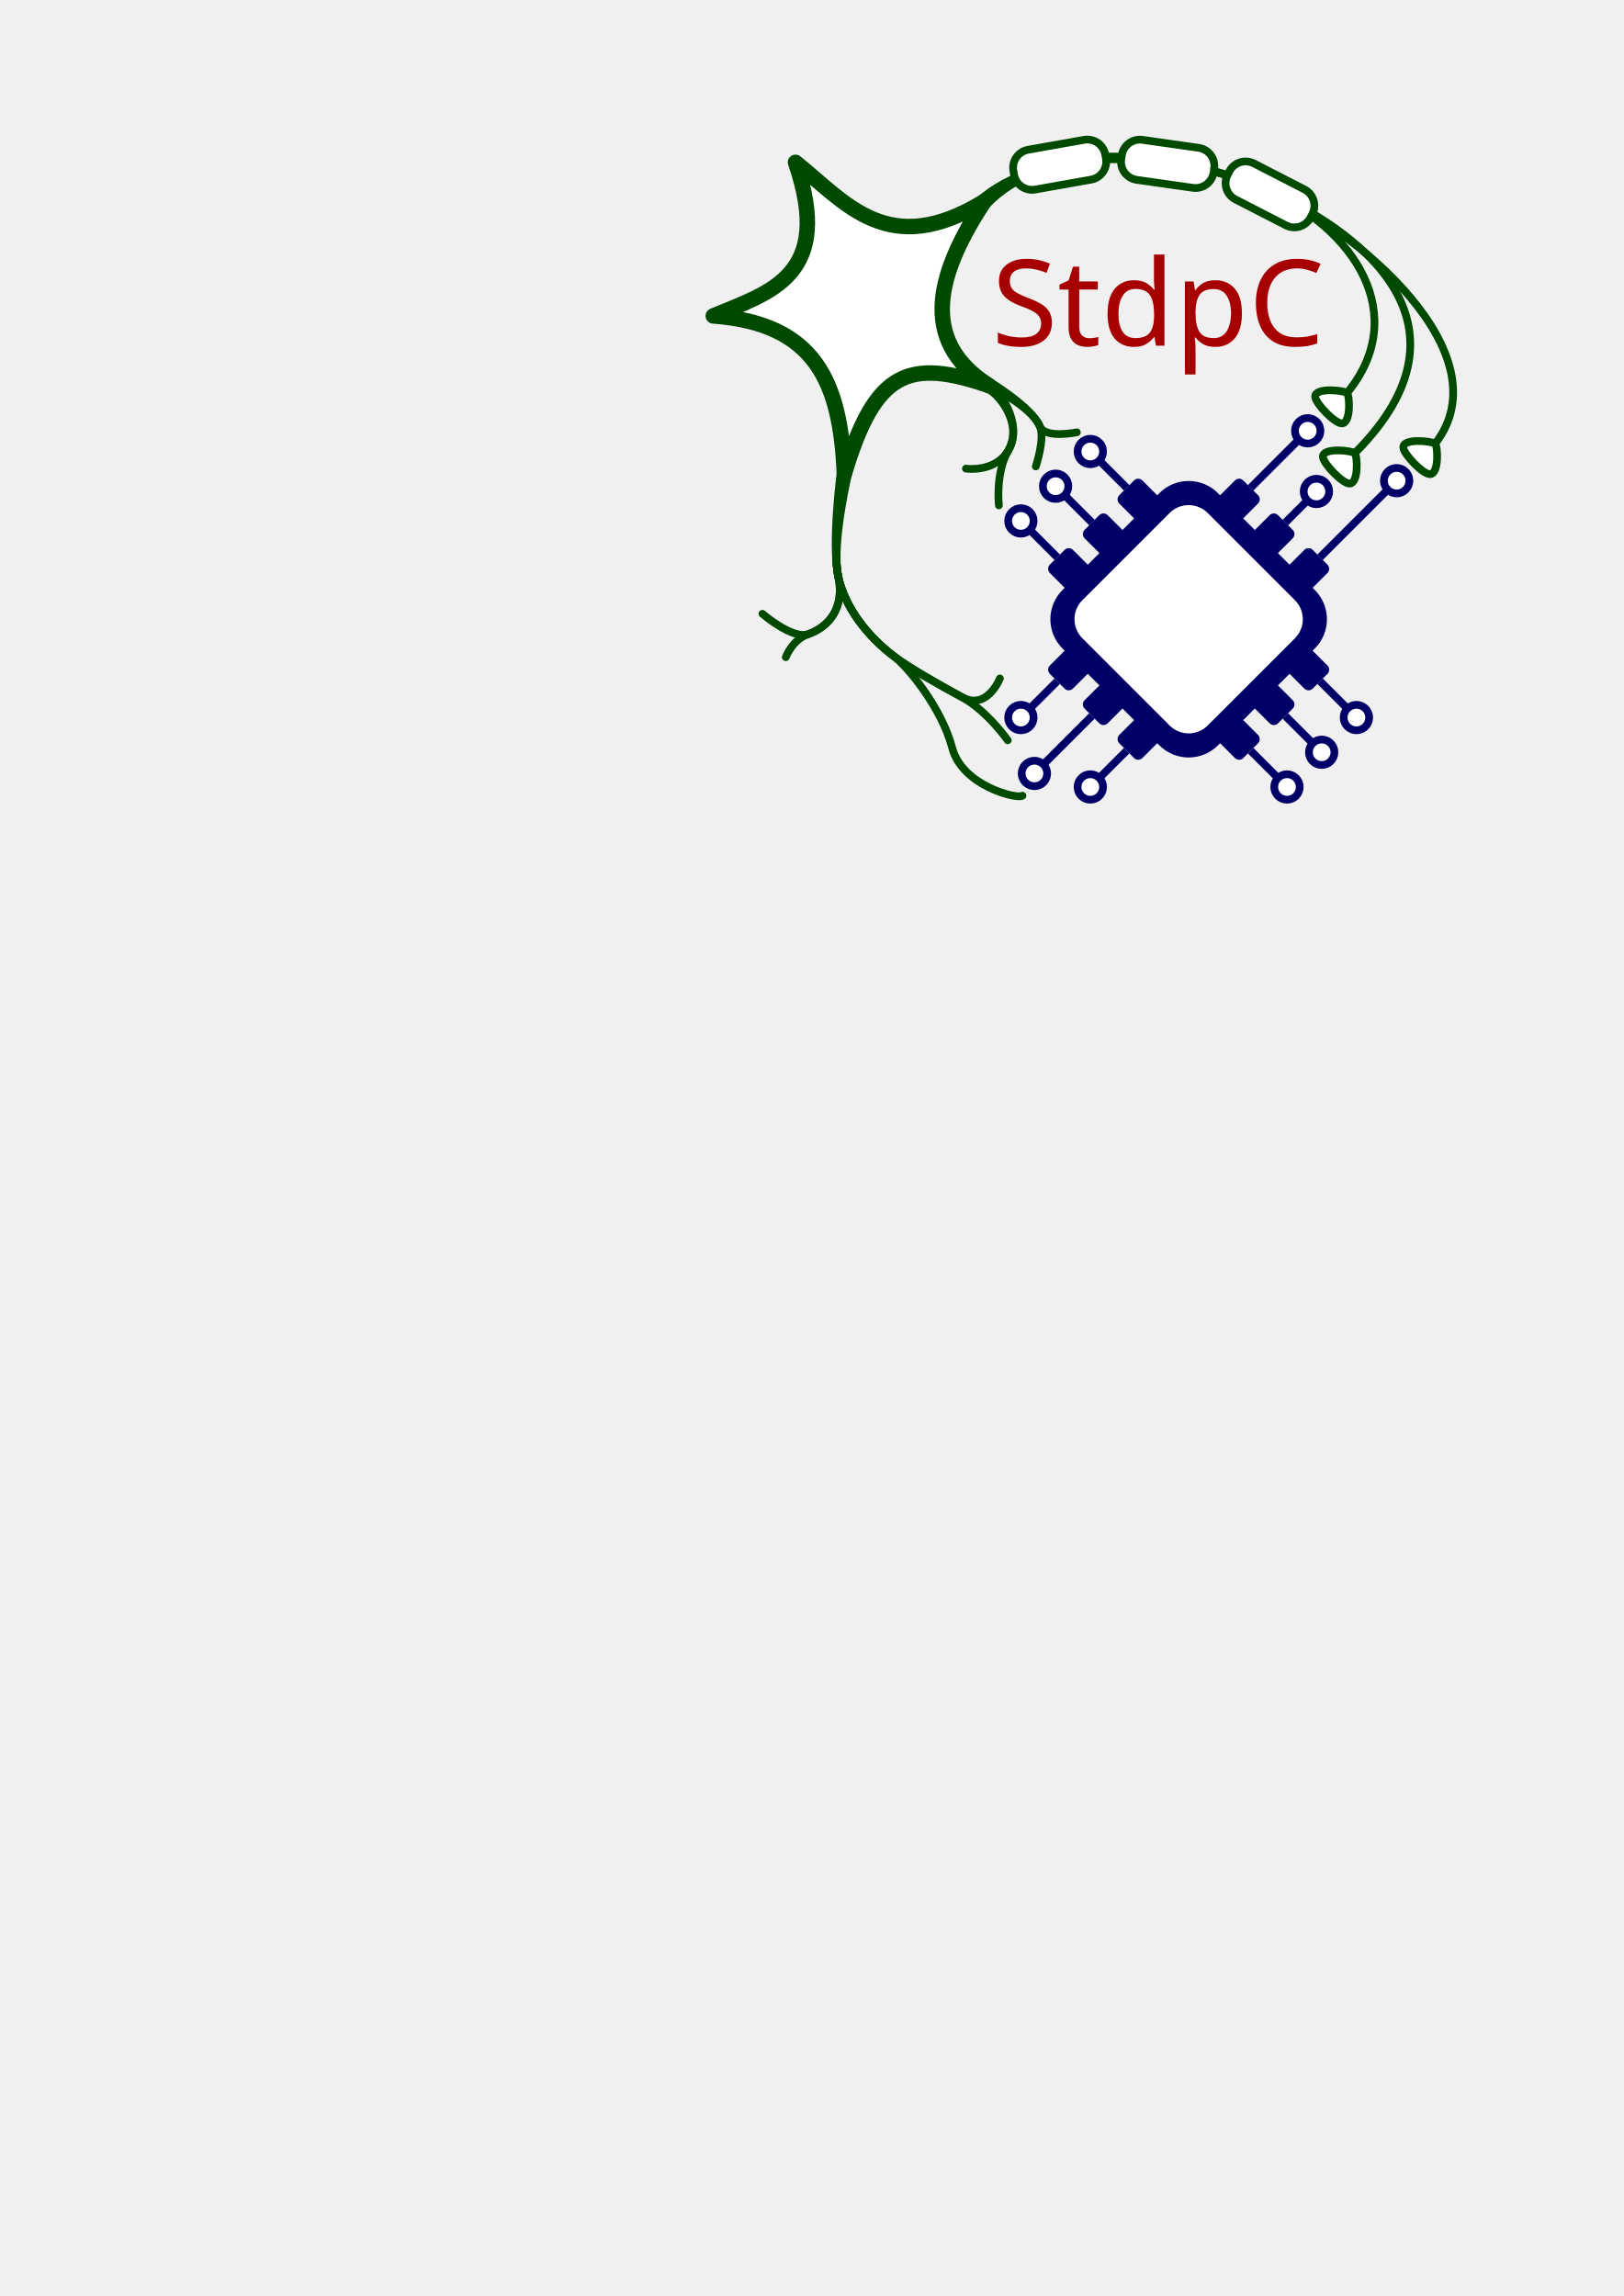
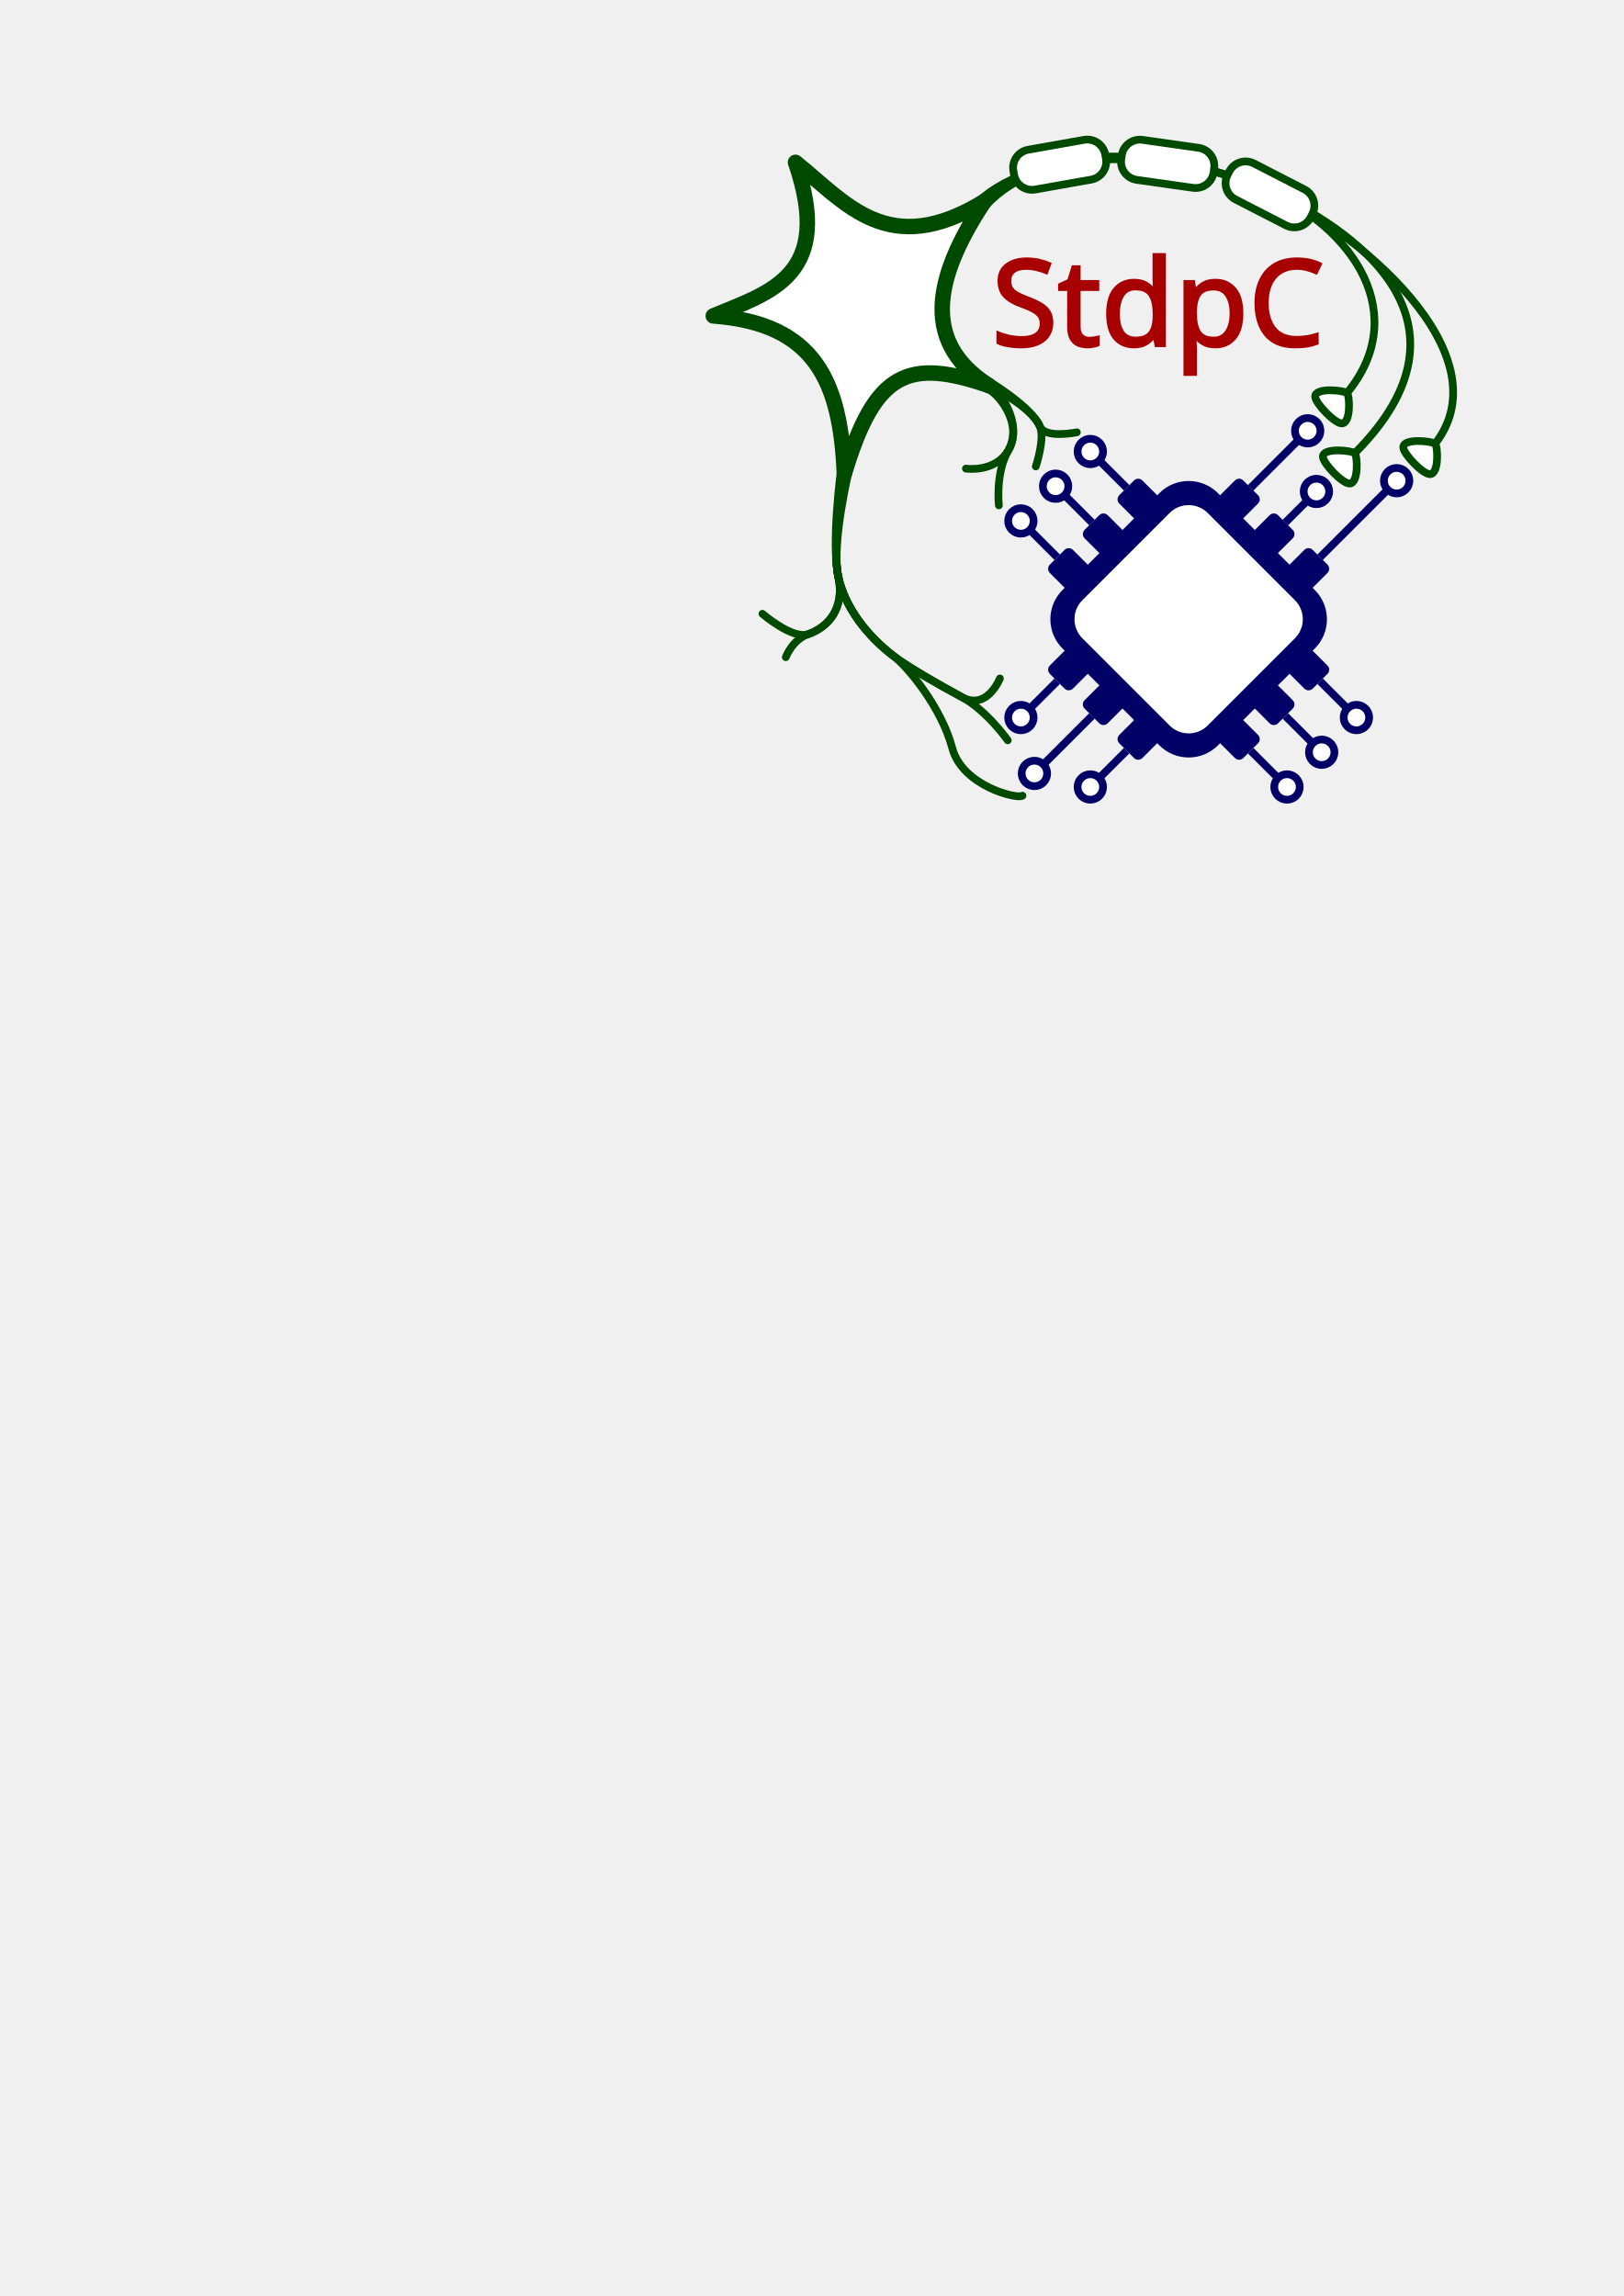
<svg xmlns="http://www.w3.org/2000/svg" width="210mm" height="297mm" viewBox="0 0 210 297" version="1.1" id="svg8">
  <defs id="defs2" />
  <g id="layer1">
    <g id="g1123" transform="rotate(-135,98.84736,87.46817)">
      <rect style="fill:#000067;stroke-width:0.265;fill-opacity:1" id="rect14" width="28.426" height="28.426" x="51.033" y="117.274" ry="5.351" />
      <rect style="fill:#ffffff;stroke-width:0.213" id="rect16" width="22.921" height="22.921" x="53.785" y="120.026" ry="3.483" />
      <g id="g1378" style="fill:#000067;fill-opacity:1">
        <rect style="fill:#000067;stroke-width:0.265;fill-opacity:1" id="rect18" width="4.224" height="4.537" x="63.134" y="113.796" ry="0.767" />
        <rect style="fill:#000067;stroke-width:0.265;fill-opacity:1" id="rect22" width="4.224" height="4.537" x="69.484" y="113.796" ry="0.767" />
        <rect style="fill:#000067;stroke-width:0.265;fill-opacity:1" id="rect24" width="4.224" height="4.537" x="56.784" y="113.796" ry="0.767" />
        <rect style="fill:#000067;stroke-width:0.265;fill-opacity:1" id="rect858" width="4.224" height="4.537" x="63.134" y="144.641" ry="0.767" />
        <rect style="fill:#000067;stroke-width:0.265;fill-opacity:1" id="rect860" width="4.224" height="4.537" x="69.484" y="144.641" ry="0.767" />
        <rect style="fill:#000067;stroke-width:0.265;fill-opacity:1" id="rect862" width="4.224" height="4.537" x="56.784" y="144.641" ry="0.767" />
        <rect style="fill:#000067;stroke-width:0.265;fill-opacity:1" id="rect868" width="4.224" height="4.537" x="129.375" y="-52.091" ry="0.767" transform="rotate(90)" />
        <rect style="fill:#000067;stroke-width:0.265;fill-opacity:1" id="rect870" width="4.224" height="4.537" x="135.725" y="-52.091" ry="0.767" transform="rotate(90)" />
        <rect style="fill:#000067;stroke-width:0.265;fill-opacity:1" id="rect872" width="4.224" height="4.537" x="123.025" y="-52.091" ry="0.767" transform="rotate(90)" />
        <rect style="fill:#000067;stroke-width:0.265;fill-opacity:1" id="rect876" width="4.224" height="4.537" x="129.375" y="-82.937" ry="0.767" transform="rotate(90)" />
        <rect style="fill:#000067;stroke-width:0.265;fill-opacity:1" id="rect878" width="4.224" height="4.537" x="135.725" y="-82.937" ry="0.767" transform="rotate(90)" />
        <rect style="fill:#000067;stroke-width:0.265;fill-opacity:1" id="rect880" width="4.224" height="4.537" x="123.025" y="-82.937" ry="0.767" transform="rotate(90)" />
      </g>
      <g id="g1364" style="stroke:#000067;stroke-opacity:1">
        <g id="g908" transform="rotate(180,65.24591,131.4869)" style="stroke:#000067;stroke-opacity:1">
          <path style="fill:none;stroke:#000067;stroke-width:1;stroke-linecap:butt;stroke-linejoin:miter;stroke-miterlimit:4;stroke-dasharray:none;stroke-opacity:1" d="m 58.896,113.796 v -8.814" id="path904" />
          <circle style="fill:#ffffff;stroke:#000067;stroke-width:1;stroke-linejoin:round;stroke-miterlimit:4;stroke-dasharray:none;stroke-opacity:1" id="circle906" cx="58.896" cy="103.363" r="1.648" />
        </g>
        <g id="g914" transform="rotate(180,62.07091,131.4869)" style="stroke:#000067;stroke-opacity:1">
          <path style="fill:none;stroke:#000067;stroke-width:1;stroke-linecap:butt;stroke-linejoin:miter;stroke-miterlimit:4;stroke-dasharray:none;stroke-opacity:1" d="m 58.896,113.796 v -4.062" id="path910" />
          <circle style="fill:#ffffff;stroke:#000067;stroke-width:1;stroke-linejoin:round;stroke-miterlimit:4;stroke-dasharray:none;stroke-opacity:1" id="circle912" cx="58.896" cy="108.114" r="1.648" />
        </g>
        <g id="g920" transform="rotate(180,58.89591,131.4869)" style="stroke:#000067;stroke-opacity:1">
          <path style="fill:none;stroke:#000067;stroke-width:1;stroke-linecap:butt;stroke-linejoin:miter;stroke-miterlimit:4;stroke-dasharray:none;stroke-opacity:1" d="M 58.896,113.796 V 101.411" id="path916" />
          <circle style="fill:#ffffff;stroke:#000067;stroke-width:1;stroke-linejoin:round;stroke-miterlimit:4;stroke-dasharray:none;stroke-opacity:1" id="circle918" cx="58.896" cy="99.792" r="1.648" />
        </g>
        <g id="g926" transform="rotate(-90,67.14047,129.5924)" style="stroke:#000067;stroke-opacity:1">
          <path style="fill:none;stroke:#000067;stroke-width:1;stroke-linecap:butt;stroke-linejoin:miter;stroke-miterlimit:4;stroke-dasharray:none;stroke-opacity:1" d="m 58.896,110.006 v -5.024" id="path922" />
          <circle style="fill:#ffffff;stroke:#000067;stroke-width:1;stroke-linejoin:round;stroke-miterlimit:4;stroke-dasharray:none;stroke-opacity:1" id="circle924" cx="58.896" cy="103.363" r="1.648" />
        </g>
        <g id="g932" transform="rotate(-90,63.96547,126.4174)" style="stroke:#000067;stroke-opacity:1">
          <path style="fill:none;stroke:#000067;stroke-width:1;stroke-linecap:butt;stroke-linejoin:miter;stroke-miterlimit:4;stroke-dasharray:none;stroke-opacity:1" d="m 58.896,110.006 v -5.024" id="path928" />
          <circle style="fill:#ffffff;stroke:#000067;stroke-width:1;stroke-linejoin:round;stroke-miterlimit:4;stroke-dasharray:none;stroke-opacity:1" id="circle930" cx="58.896" cy="103.363" r="1.648" />
        </g>
        <g id="g938" transform="rotate(-90,60.79046,123.2424)" style="stroke:#000067;stroke-opacity:1">
          <path style="fill:none;stroke:#000067;stroke-width:1;stroke-linecap:butt;stroke-linejoin:miter;stroke-miterlimit:4;stroke-dasharray:none;stroke-opacity:1" d="m 58.896,110.006 v -5.024" id="path934" />
          <circle style="fill:#ffffff;stroke:#000067;stroke-width:1;stroke-linejoin:round;stroke-miterlimit:4;stroke-dasharray:none;stroke-opacity:1" id="circle936" cx="58.896" cy="103.363" r="1.648" />
        </g>
        <g id="g989" transform="rotate(90,63.35135,129.5924)" style="stroke:#000067;stroke-opacity:1">
          <path style="fill:none;stroke:#000067;stroke-width:1;stroke-linecap:butt;stroke-linejoin:miter;stroke-miterlimit:4;stroke-dasharray:none;stroke-opacity:1" d="m 58.896,110.006 v -5.024" id="path985" />
          <circle style="fill:#ffffff;stroke:#000067;stroke-width:1;stroke-linejoin:round;stroke-miterlimit:4;stroke-dasharray:none;stroke-opacity:1" id="circle987" cx="58.896" cy="103.363" r="1.648" />
        </g>
        <g id="g995" transform="rotate(90,60.17636,132.7674)" style="stroke:#000067;stroke-opacity:1">
          <path style="fill:none;stroke:#000067;stroke-width:1;stroke-linecap:butt;stroke-linejoin:miter;stroke-miterlimit:4;stroke-dasharray:none;stroke-opacity:1" d="m 58.896,110.006 v -5.024" id="path991" />
          <circle style="fill:#ffffff;stroke:#000067;stroke-width:1;stroke-linejoin:round;stroke-miterlimit:4;stroke-dasharray:none;stroke-opacity:1" id="circle993" cx="58.896" cy="103.363" r="1.648" />
        </g>
        <g id="g1001" transform="rotate(90,57.00135,135.9424)" style="stroke:#000067;stroke-opacity:1">
          <path style="fill:none;stroke:#000067;stroke-width:1;stroke-linecap:butt;stroke-linejoin:miter;stroke-miterlimit:4;stroke-dasharray:none;stroke-opacity:1" d="m 58.896,110.006 v -5.024" id="path997" />
          <circle style="fill:#ffffff;stroke:#000067;stroke-width:1;stroke-linejoin:round;stroke-miterlimit:4;stroke-dasharray:none;stroke-opacity:1" id="circle999" cx="58.896" cy="103.363" r="1.648" />
        </g>
        <g id="g1015" transform="translate(1.1920929e-6,3.789109)" style="stroke:#000067;stroke-opacity:1">
          <path style="fill:none;stroke:#000067;stroke-width:1;stroke-linecap:butt;stroke-linejoin:miter;stroke-miterlimit:4;stroke-dasharray:none;stroke-opacity:1" d="m 58.896,110.006 v -5.024" id="path1011" />
          <circle style="fill:#ffffff;stroke:#000067;stroke-width:1;stroke-linejoin:round;stroke-miterlimit:4;stroke-dasharray:none;stroke-opacity:1" id="circle1013" cx="58.896" cy="103.363" r="1.648" />
        </g>
        <g id="g1021" transform="translate(6.350011,3.789099)" style="stroke:#000067;stroke-opacity:1">
          <path style="fill:none;stroke:#000067;stroke-width:1;stroke-linecap:butt;stroke-linejoin:miter;stroke-miterlimit:4;stroke-dasharray:none;stroke-opacity:1" d="m 58.896,110.006 -6e-6,-8.902" id="path1017" />
          <circle style="fill:#ffffff;stroke:#000067;stroke-width:1;stroke-linejoin:round;stroke-miterlimit:4;stroke-dasharray:none;stroke-opacity:1" id="circle1019" cx="58.896" cy="99.488" r="1.648" />
        </g>
        <g id="g1027" transform="translate(12.70001,3.789099)" style="stroke:#000067;stroke-opacity:1">
          <path style="fill:none;stroke:#000067;stroke-width:1;stroke-linecap:butt;stroke-linejoin:miter;stroke-miterlimit:4;stroke-dasharray:none;stroke-opacity:1" d="m 58.896,110.006 v -5.024" id="path1023" />
          <circle style="fill:#ffffff;stroke:#000067;stroke-width:1;stroke-linejoin:round;stroke-miterlimit:4;stroke-dasharray:none;stroke-opacity:1" id="circle1025" cx="58.896" cy="103.363" r="1.648" />
        </g>
      </g>
      <g id="g1226" style="stroke:#004a00;stroke-opacity:1">
        <path style="fill:#ffffff;stroke:#004a00;stroke-width:2;stroke-linecap:butt;stroke-linejoin:round;stroke-miterlimit:4;stroke-dasharray:none;stroke-opacity:1" d="m 110.044,113.309 c 8.709,8.008 16.367,11.128 26.421,2.448 -3.008,7.342 -7.428,14.725 6.525,21.566 -8.292,0.917 -17.442,-0.487 -20.835,13.71 -2.143,-10.34 -6.365,-18.871 -17.261,-16.441 9.841,-4.821 11.753,-9.056 5.149,-21.282 z" id="path28" />
        <g id="g1178" style="stroke:#004a00;stroke-opacity:1">
          <g id="g1157" style="stroke:#004a00;stroke-opacity:1">
            <g id="g1142" style="stroke:#004a00;stroke-opacity:1">
              <path style="fill:none;stroke:#004a00;stroke-width:1;stroke-linecap:round;stroke-linejoin:miter;stroke-miterlimit:4;stroke-dasharray:none;stroke-opacity:1" d="m 122.155,151.032 c 0.42,10.656 -11.638,21.552 -24.107,26.592 -12.468,5.041 -32.803,8.109 -32.803,-15.76" id="path967" />
              <path style="fill:#ffffff;stroke:#004a00;stroke-width:1;stroke-linecap:butt;stroke-linejoin:miter;stroke-miterlimit:4;stroke-dasharray:none;stroke-opacity:1" d="m 65.246,161.865 c -0.505,0.005 -3.175,-2.431 -2.289,-3.267 0.674,-0.636 4.149,-0.561 4.838,0 0.996,0.811 -2.043,3.261 -2.55,3.267 z" id="path969" />
            </g>
            <g id="g1146" style="stroke:#004a00;stroke-opacity:1">
              <path style="fill:none;stroke:#004a00;stroke-width:1;stroke-linecap:round;stroke-linejoin:miter;stroke-miterlimit:4;stroke-dasharray:none;stroke-opacity:1" d="m 121.631,150.818 c 0.42,10.656 -11.114,21.766 -23.582,26.807 -12.468,5.041 -25.376,1.801 -26.593,-10.965" id="path958" />
              <path style="fill:#ffffff;stroke:#004a00;stroke-width:1;stroke-linecap:butt;stroke-linejoin:miter;stroke-miterlimit:4;stroke-dasharray:none;stroke-opacity:1" d="m 71.455,166.66 c -0.505,0.005 -3.175,-2.431 -2.289,-3.267 0.674,-0.636 4.149,-0.561 4.838,0 0.996,0.811 -2.043,3.261 -2.55,3.267 z" id="path971" />
            </g>
            <g id="g1138" style="stroke:#004a00;stroke-opacity:1">
              <path style="fill:none;stroke:#004a00;stroke-width:1;stroke-linecap:round;stroke-linejoin:miter;stroke-miterlimit:4;stroke-dasharray:none;stroke-opacity:1" d="m 122.692,149.41 c 0.42,10.656 -12.175,23.174 -24.643,28.215 -12.468,5.041 -37.455,7.014 -39.293,-7.549" id="path973" />
              <path style="fill:#ffffff;stroke:#004a00;stroke-width:1;stroke-linecap:butt;stroke-linejoin:miter;stroke-miterlimit:4;stroke-dasharray:none;stroke-opacity:1" d="m 58.755,170.076 c -0.505,0.005 -3.175,-2.431 -2.289,-3.267 0.674,-0.636 4.149,-0.561 4.838,0 0.996,0.811 -2.043,3.261 -2.55,3.267 z" id="path975" />
            </g>
          </g>
          <g id="g1162" style="stroke:#004a00;stroke-opacity:1">
            <rect style="fill:#ffffff;stroke:#004a00;stroke-width:1;stroke-linecap:round;stroke-linejoin:round;stroke-miterlimit:4;stroke-dasharray:none;stroke-opacity:1" id="rect977" width="12.069" height="5.228" x="-70.307" y="186.983" ry="2.364" transform="rotate(-55.06287)" />
            <rect style="fill:#ffffff;stroke:#004a00;stroke-width:1;stroke-linecap:round;stroke-linejoin:round;stroke-miterlimit:4;stroke-dasharray:none;stroke-opacity:1" id="rect979" width="12.069" height="5.228" x="-21.878" y="199.644" ry="2.364" transform="rotate(-36.91563)" />
            <rect style="fill:#ffffff;stroke:#004a00;stroke-width:1;stroke-linecap:round;stroke-linejoin:round;stroke-miterlimit:4;stroke-dasharray:none;stroke-opacity:1" id="rect981" width="12.069" height="5.228" x="31.694" y="196.201" ry="2.364" transform="rotate(-17.78952)" />
          </g>
        </g>
        <g id="g1190" style="stroke:#004a00;stroke-opacity:1">
          <path style="fill:none;stroke:#004a00;stroke-width:1;stroke-linecap:round;stroke-linejoin:round;stroke-miterlimit:4;stroke-dasharray:none;stroke-opacity:1" d="m 104.895,134.591 c 0,0 -5.815,1.996 -8.428,0.92 -1.597,-0.657 -3.263,-4.024 -3.263,-4.024" id="path1035" />
          <path style="fill:none;stroke:#004a00;stroke-width:1;stroke-linecap:round;stroke-linejoin:round;stroke-miterlimit:4;stroke-dasharray:none;stroke-opacity:1" d="m 105.505,134.932 c 0,0 -6.425,1.655 -9.038,0.579 -1.597,-0.657 -3.9,2.85 -3.9,2.85" id="path1037" />
          <path style="fill:none;stroke:#004a00;stroke-width:1;stroke-linecap:round;stroke-linejoin:round;stroke-miterlimit:4;stroke-dasharray:none;stroke-opacity:1" d="m 104.895,134.591 c -0.914,0.63 -6.671,-0.176 -7.71,-4.14 -0.86,-3.281 -4.171,-5.903 -4.171,-5.903" id="path1039" />
          <path style="fill:none;stroke:#004a00;stroke-width:1;stroke-linecap:round;stroke-linejoin:round;stroke-miterlimit:4;stroke-dasharray:none;stroke-opacity:1" d="m 104.69,134.121 c -0.914,0.63 -6.466,0.294 -7.505,-3.669 -0.86,-3.281 2.21,-5.559 2.21,-5.559" id="path1041" />
        </g>
        <g id="g1197" style="stroke:#004a00;stroke-opacity:1">
          <path style="fill:none;stroke:#004a00;stroke-width:1;stroke-linecap:round;stroke-linejoin:round;stroke-miterlimit:4;stroke-dasharray:none;stroke-opacity:1" d="m 110.044,113.309 c 0,0 -5.119,-7.549 -8.852,-9.961 -3.498,-2.26 -8.168,-2.768 -12.296,-2.215 -2.388,0.32 -6.525,1.45 -10.063,2.5 -3.539,1.05 -8.119,0.234 -8.119,0.234" id="path1007" />
          <path style="fill:none;stroke:#004a00;stroke-width:1;stroke-linecap:round;stroke-linejoin:round;stroke-miterlimit:4;stroke-dasharray:none;stroke-opacity:1" d="m 110.142,114.365 c 0,0 -5.217,-8.605 -8.951,-11.017 -3.498,-2.26 -8.168,-2.768 -12.296,-2.215 -2.388,0.32 -6.525,1.45 -10.063,2.5 -3.539,1.05 -1.74,5.176 -1.74,5.176" id="path1029" />
          <path style="fill:none;stroke:#004a00;stroke-width:1;stroke-linecap:round;stroke-linejoin:round;stroke-miterlimit:4;stroke-dasharray:none;stroke-opacity:1" d="m 110.044,113.309 c 0,0 -5.119,-7.549 -8.852,-9.961 -3.498,-2.26 -8.168,-2.768 -12.296,-2.215 -2.388,0.32 -9.169,-0.345 -13.811,-3.047 -4.417,-2.571 -10.716,1.29 -10.781,2.067" id="path1031" />
          <path style="fill:none;stroke:#004a00;stroke-width:1;stroke-linecap:round;stroke-linejoin:round;stroke-miterlimit:4;stroke-dasharray:none;stroke-opacity:1" d="m 110.699,113.348 c 0,0 -5.774,-7.588 -9.507,-10.001 -3.498,-2.26 -3.734,-5.506 -2.512,-8.03 0.94,-1.941 6.042,-2.312 6.042,-2.312" id="path1045" />
          <path style="fill:none;stroke:#004a00;stroke-width:1;stroke-linecap:round;stroke-linejoin:round;stroke-miterlimit:4;stroke-dasharray:none;stroke-opacity:1" d="m 110.044,113.309 c 0,0 -5.119,-7.549 -8.852,-9.961 -3.498,-2.26 -3.734,-5.506 -2.512,-8.03 0.94,-1.941 -0.062,-4.146 -0.062,-4.146" id="path1047" />
        </g>
      </g>
    </g>
-     <text xml:space="preserve" style="font-style:normal;font-variant:normal;font-weight:normal;font-stretch:normal;font-size:15.522px;line-height:1.25;font-family:'Architects Daughter';-inkscape-font-specification:'Architects Daughter, Normal';font-variant-ligatures:normal;font-variant-caps:normal;font-variant-numeric:normal;font-variant-east-asian:normal;fill:#a70000;fill-opacity:1;stroke-width:0.265" x="128.261" y="44.717" id="text1127">
-       <tspan id="tspan1125" x="128.261" y="44.717" style="font-style:normal;font-variant:normal;font-weight:normal;font-stretch:normal;font-size:15.522px;font-family:'Architects Daughter';-inkscape-font-specification:'Architects Daughter, Normal';font-variant-ligatures:normal;font-variant-caps:normal;font-variant-numeric:normal;font-variant-east-asian:normal;fill:#a70000;fill-opacity:1;stroke-width:0.265">StdpC</tspan>
+     <text xml:space="preserve" style="font-style:normal;font-variant:normal;font-weight:normal;font-stretch:normal;font-size:15.522px;line-height:1.25;font-family:'Architects Daughter';-inkscape-font-specification:'Architects Daughter, Normal';font-variant-ligatures:normal;font-variant-caps:normal;font-variant-numeric:normal;font-variant-east-asian:normal;fill:#a70000;fill-opacity:1;stroke-width:0.365;stroke:#a70000;stroke-opacity:1;stroke-miterlimit:4;stroke-dasharray:none;" x="128.261" y="44.717" id="text1127">
+       <tspan id="tspan1125" x="128.261" y="44.717" style="font-style:normal;font-variant:normal;font-weight:normal;font-stretch:normal;font-size:15.522px;font-family:'Architects Daughter';-inkscape-font-specification:'Architects Daughter, Normal';font-variant-ligatures:normal;font-variant-caps:normal;font-variant-numeric:normal;font-variant-east-asian:normal;fill:#a70000;fill-opacity:1;stroke-width:0.365;stroke:#a70000;stroke-opacity:1;stroke-miterlimit:4;stroke-dasharray:none;">StdpC</tspan>
    </text>
  </g>
</svg>
